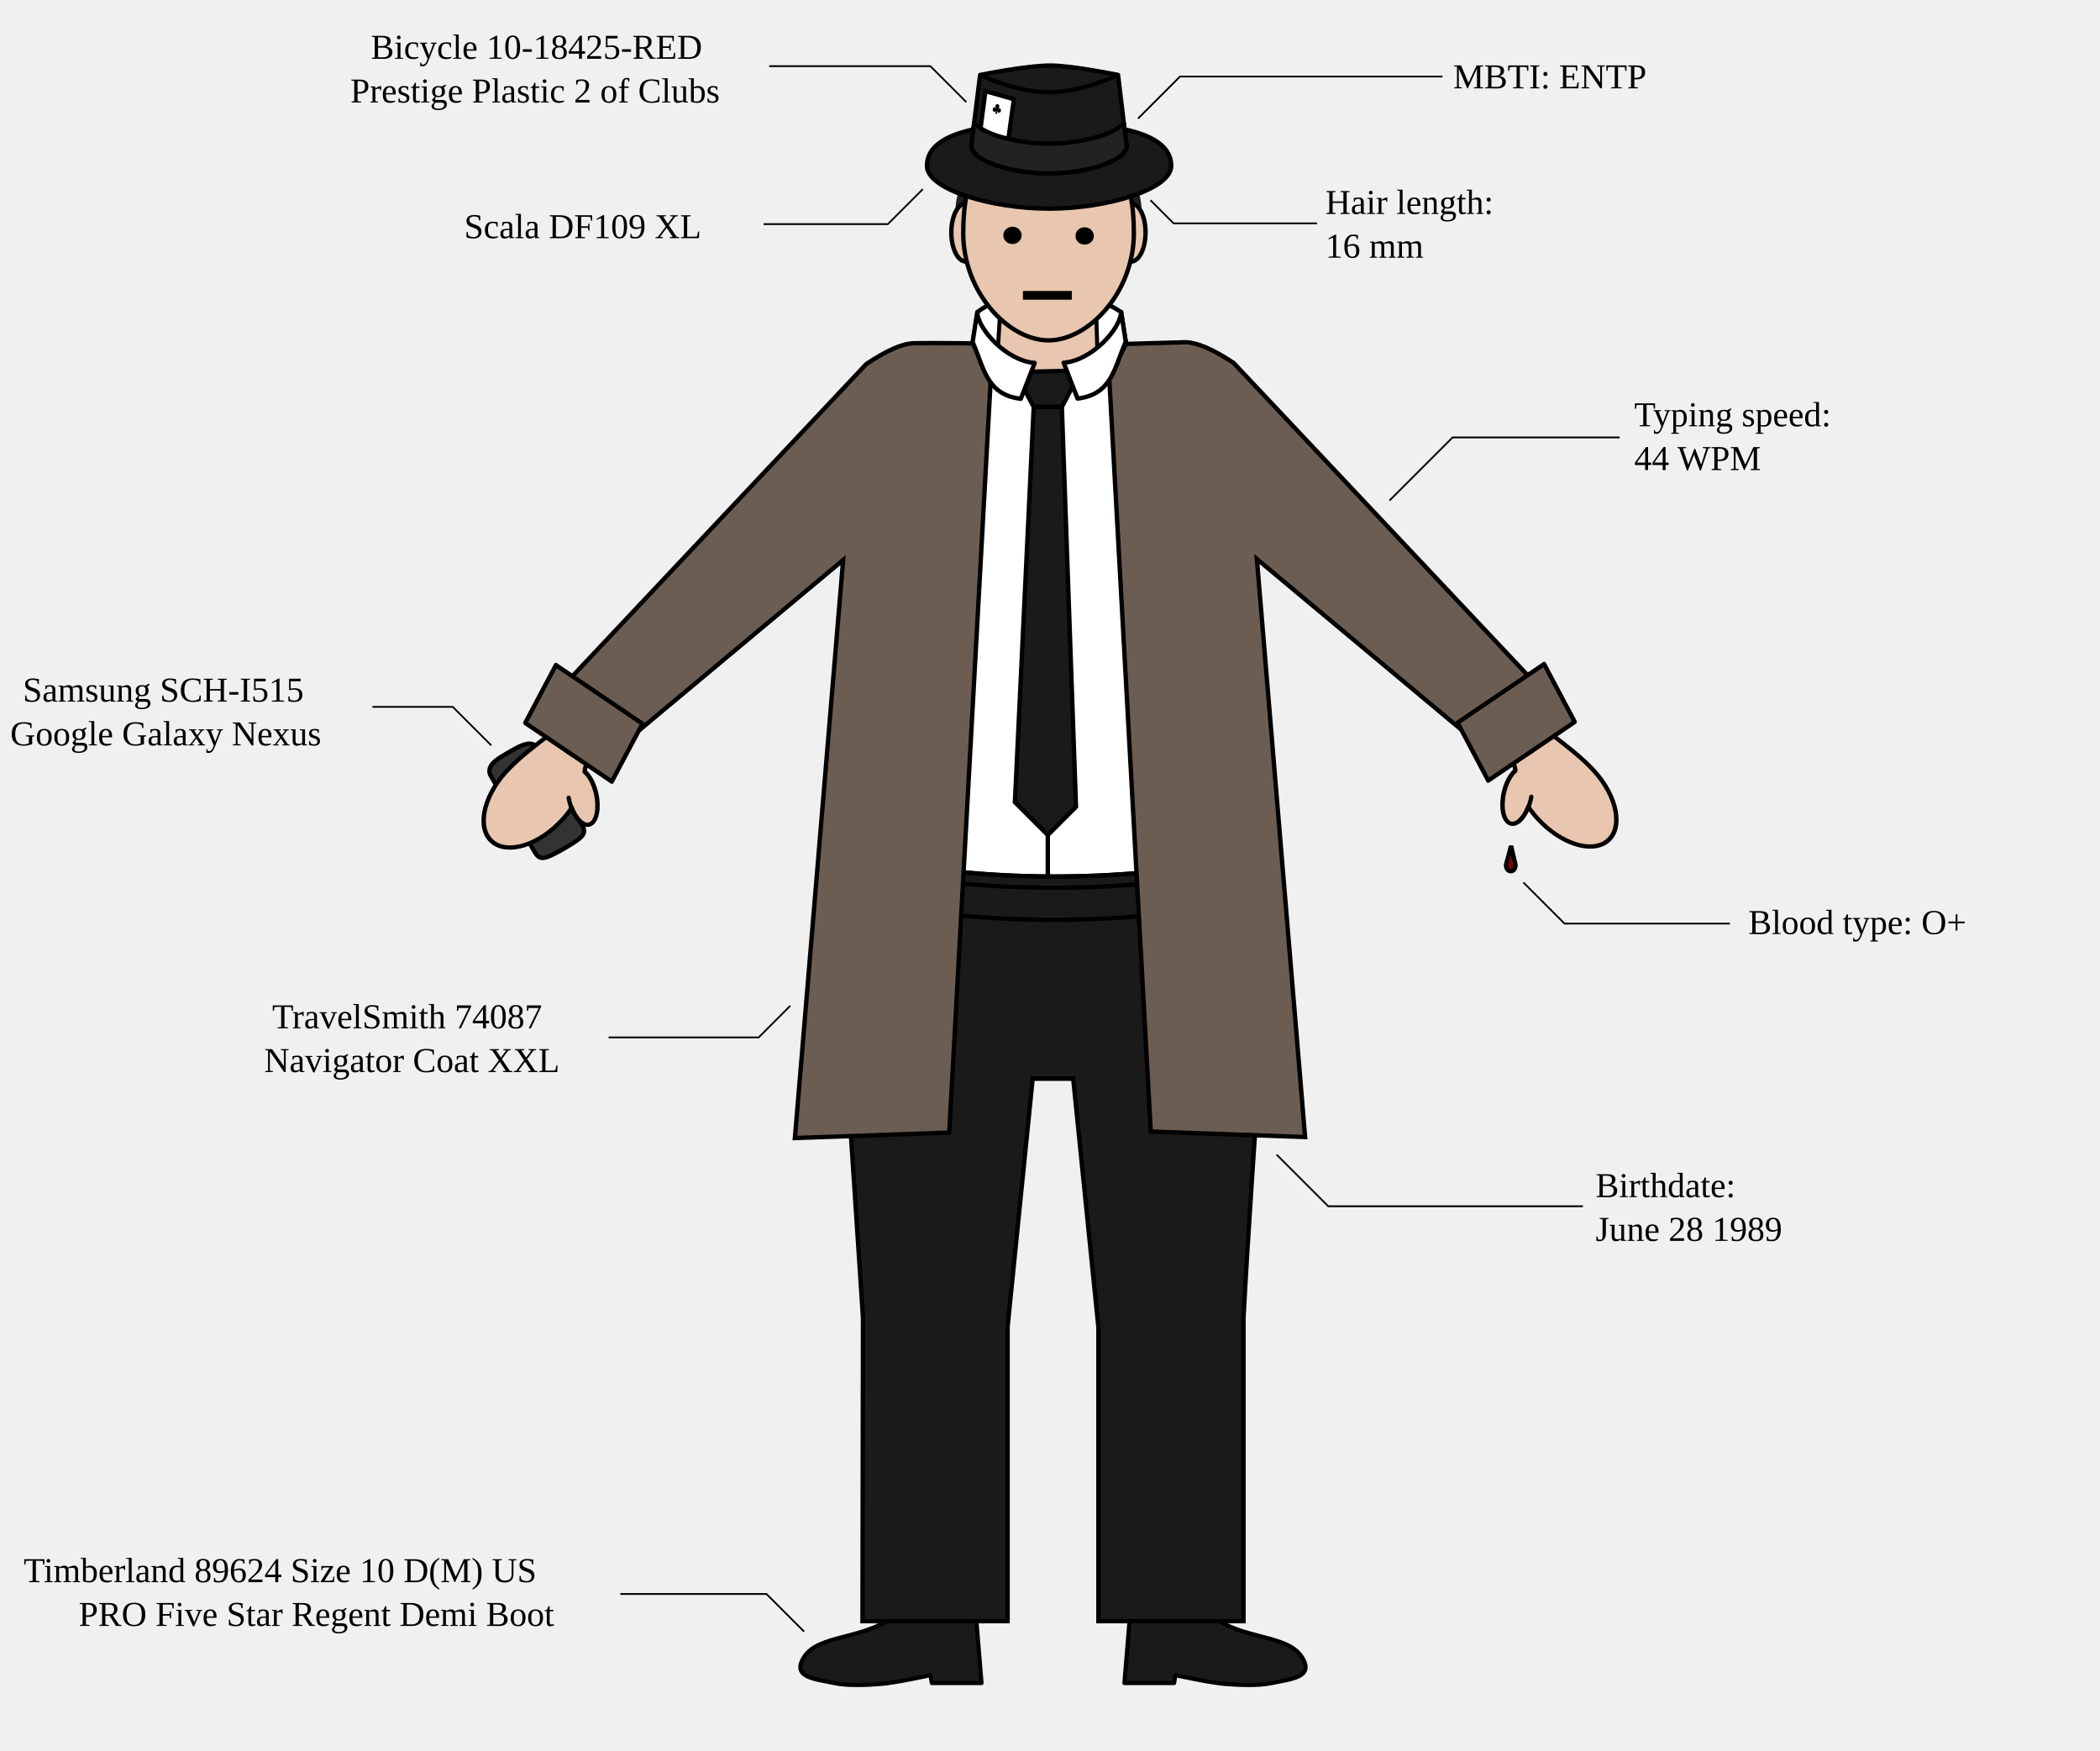
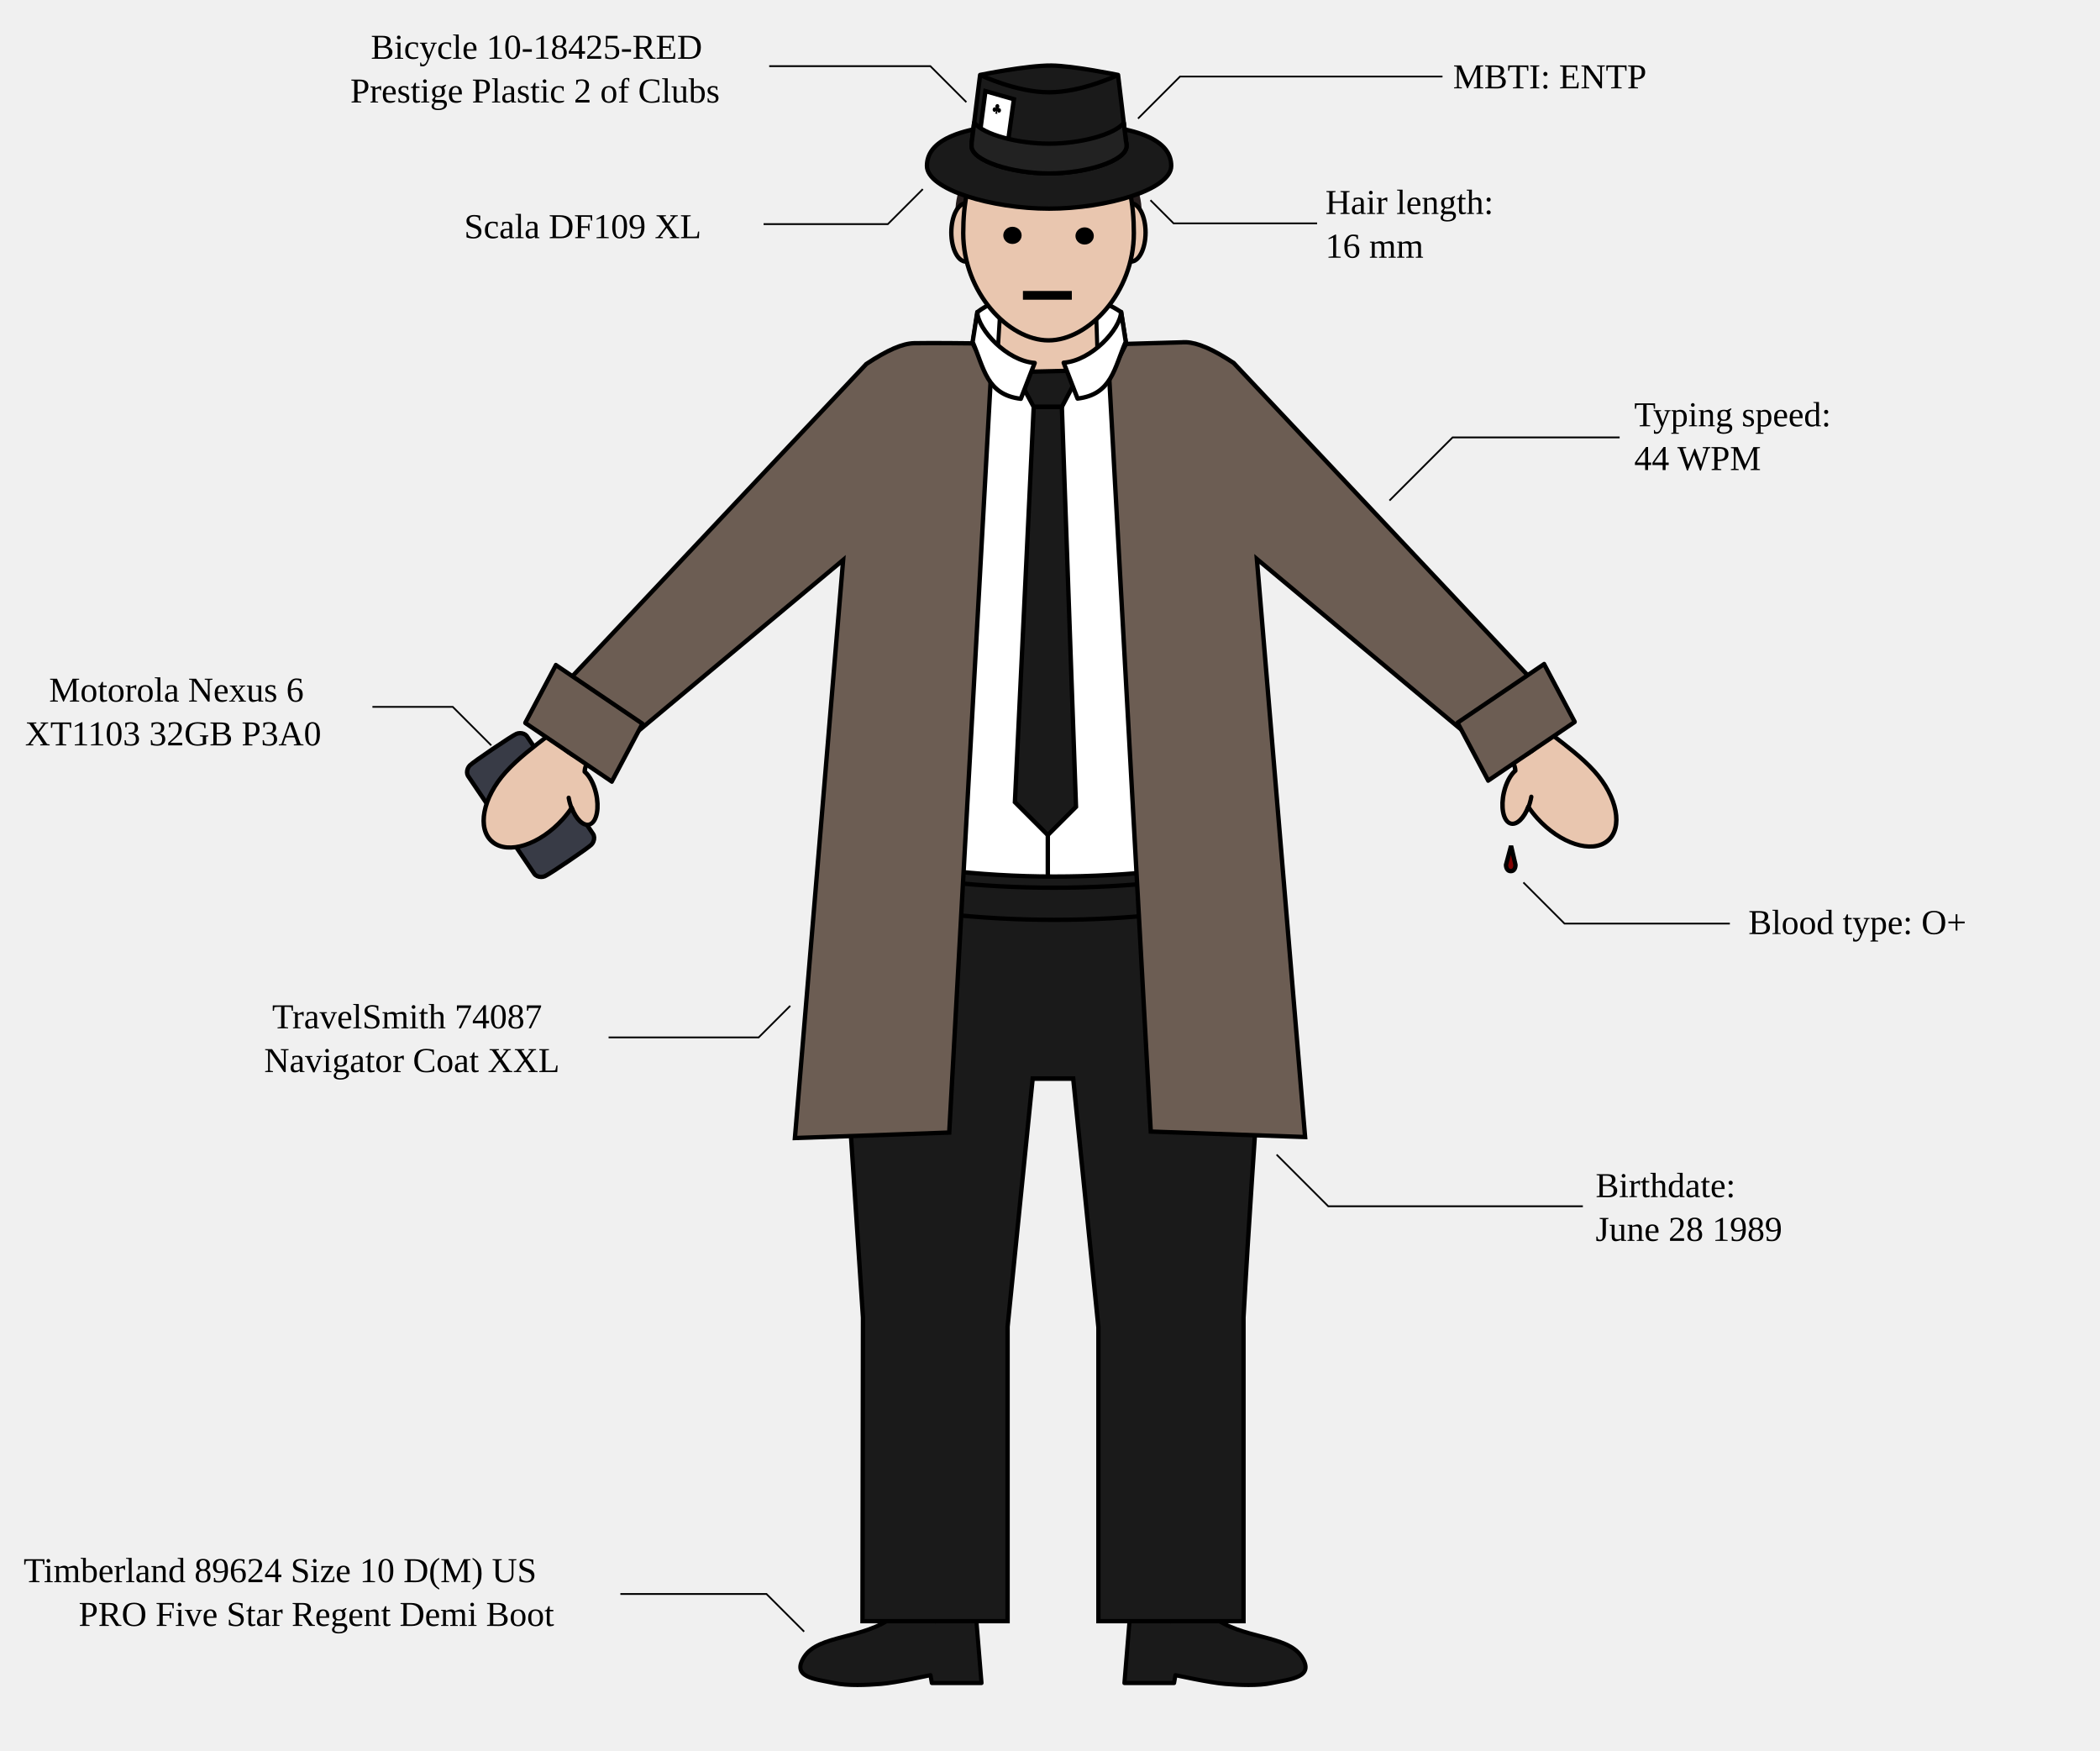
<svg xmlns="http://www.w3.org/2000/svg" width="1200" height="1000" id="infographic-base" version="1.1">
  <style>
    text {
      font-size:20px;
      font-style:normal;
      font-variant:normal;
      font-weight:normal;
      font-stretch:normal;
      line-height:125%;
      letter-spacing:0px;
      word-spacing:0px;
      fill:#000000;
      fill-opacity:1;
      stroke:none;
    }

    .start-align {
      text-align: start;
      text-anchor: start;
    }

    .end-align {
      text-align: end;
      text-anchor: end;
    }
  </style>
  <g id="layer1" style="display:inline" transform="translate(0,-52.36217)">
-     <path style="fill:#333333;stroke:#000000;stroke-width:2.5;stroke-linecap:butt;stroke-linejoin:miter;stroke-miterlimit:4;stroke-opacity:1;stroke-dasharray:none;display:inline" d="m 308.878,542.309 c 0.816,0.23 1.857,0.343 3.93,-0.389 1.919,-0.677 4.666,-2.042 8.619,-4.284 l 0.004,0.005 0.466,-0.269 c 0.165,-0.095 0.327,-0.189 0.485,-0.28 0.16,-0.093 0.322,-0.186 0.487,-0.281 l 0.464,-0.273 -0.002,-0.004 c 3.916,-2.305 6.471,-4.003 8.017,-5.328 1.67,-1.431 2.093,-2.389 2.301,-3.211 0.388,-1.529 -0.252,-3.041 -1.652,-5.467 -0.414,-0.717 -2.853,-4.939 -6.037,-10.448 -1.572,-2.72 -3.325,-5.753 -5.106,-8.833 -6.309,-10.916 -12.959,-22.42 -13.082,-22.634 -0.047,-0.081 -0.093,-0.165 -0.142,-0.251 -0.571,-1.018 -1.352,-2.412 -3.727,-3.008 -1.534,-0.385 -3.492,-0.068 -5.988,0.969 -2.123,0.882 -4.356,2.144 -6.845,3.582 l -0.789,0.456 c -2.489,1.438 -4.699,2.742 -6.523,4.141 -2.145,1.645 -3.399,3.184 -3.833,4.705 -0.672,2.355 0.144,3.73 0.74,4.733 0.051,0.085 0.099,0.167 0.146,0.248 0.163,0.283 11.742,20.39 18.83,32.697 0.904,1.57 1.735,3.012 2.46,4.27 1.547,2.686 2.611,4.533 2.872,4.985 1.4,2.426 2.388,3.737 3.905,4.165 z" id="path3844" />
    <ellipse style="fill:#241c1c;fill-opacity:1;stroke:none" id="hairellipse" cx="599.167" cy="173.313" rx="53.2" ry="45" />
    <path id="rect2399" d="m 459.709,998.649 c 8.329,-12.533 33.727,-9.651 50.806,-22.795 16.266,3.638 31.994,3.571 47.213,0 l 3.139,37.999 -28.379,0 -0.785,-4.506 c 0,0 -19.715,4.342 -28.279,5.016 -8.03,0.631 -18.911,1.177 -26.824,-0.51 -10.755,-2.293 -24.919,-3.124 -16.891,-15.204 z" style="fill:#1a1a1a;fill-opacity:1;stroke:#000000;stroke-width:2.375;stroke-linecap:round;stroke-linejoin:round;stroke-miterlimit:4;stroke-opacity:1" />
    <path id="path3316" d="m 743.676,998.649 c -8.329,-12.533 -33.727,-9.651 -50.806,-22.795 -16.266,3.638 -31.994,3.571 -47.213,0 l -3.139,37.999 28.379,0 0.785,-4.506 c 0,0 19.715,4.342 28.279,5.016 8.03,0.631 18.911,1.177 26.824,-0.51 10.755,-2.293 24.919,-3.124 16.891,-15.204 z" style="fill:#1a1a1a;fill-opacity:1;stroke:#000000;stroke-width:2.375;stroke-linecap:round;stroke-linejoin:round;stroke-miterlimit:4;stroke-opacity:1" />
    <path style="fill:#ffffff;fill-opacity:1;stroke:#000000;stroke-width:2.5;stroke-miterlimit:4;stroke-opacity:1;stroke-dasharray:none;display:inline" d="m 599.5,218.737 c -15.269,0.017 -30.42,4.054 -40.875,11.812 l -2.812,17.969 35.781,14.406 c -12.108,-0.934 -23.606,-5.362 -35.75,-12.656 l -74.156,271.25 0,104 c 0,23.812 19.188,43 43,43 l 154.031,0 c 23.812,0 42.969,-19.188 42.969,-43 l 0,-103.25 -78.688,-273.25 0.5,-0.188 -2.875,-18.188 C 628.342,222.383 612.125,218.822 599.5,218.737 z m 41.125,31.188 c -11.559,6.237 -21.885,10.115 -31.531,11.938 z" id="rect2385" />
    <path style="fill:#1a1a1a;fill-opacity:1;stroke:#000000;stroke-width:2.5;stroke-miterlimit:4;stroke-opacity:1;stroke-dasharray:none" d="m 481.698,539.629 0.062,88.094 c -8.3e-4,0.021 8.2e-4,0.042 0,0.062 l 0,0.094 c -0.177,4.623 0.038,9.345 0.594,14.094 l 10.781,163.094 -0.281,173.438 82.906,0 0,-168.156 14.344,-141.844 23.156,0 14.406,142.156 0,167.844 82.906,0 0,-173.438 c 2.912,-53.642 6.886,-108.899 10.469,-163.094 0.547,-4.673 0.728,-9.322 0.562,-13.875 l 0,-0.344 c -4.2e-4,-0.01 4.2e-4,-0.021 0,-0.031 l -0.344,-87.469 c -35.224,8.189 -75.765,12.875 -118.875,12.875 -43.106,0 -85.466,-5.312 -120.688,-13.5 z" id="path3262" />
-     <path style="fill:#e9c6af;fill-opacity:1;stroke:#000000;stroke-width:2.5;stroke-linecap:round;stroke-linejoin:round;stroke-miterlimit:4;stroke-opacity:1;stroke-dasharray:none;display:inline" id="path3227" d="m 417.786,117.002 a 8.316,16.632 0 1 1 -16.632,0 8.316,16.632 0 1 1 16.632,0 z" transform="translate(142.4537,68.16591)" />
    <path style="fill:none;stroke:#000000;stroke-width:2.486;stroke-linecap:round;stroke-linejoin:round;stroke-miterlimit:4;stroke-opacity:1;stroke-dasharray:none;display:inline" d="m 483.59,546.647 c 35.221,8.188 75.726,12.858 118.832,12.858 43.11,0 83.639,-4.669 118.863,-12.858" id="path3338" />
-     <path style="fill:none;stroke:#000000;stroke-width:2.486;stroke-linecap:round;stroke-linejoin:round;stroke-miterlimit:4;stroke-opacity:1;stroke-dasharray:none;display:inline" d="m 483.557,540.261 c 35.221,8.188 75.726,12.858 118.832,12.858 43.11,0 83.639,-4.669 118.863,-12.858" id="path3346" />
    <path style="fill:#e9c6af;fill-opacity:1;stroke:#000000;stroke-width:2.293;stroke-linecap:round;stroke-linejoin:round;stroke-miterlimit:4;stroke-opacity:1;display:inline" d="m 571.52,230.327 54.84,0 0.665,20.822 c -20.984,28.866 -39.675,25.529 -56.669,-1.598 l 1.164,-19.224 z" id="rect2433" />
-     <path style="fill:#e9c6af;fill-opacity:1;stroke:#000000;stroke-width:2.5;stroke-linecap:round;stroke-linejoin:round;stroke-miterlimit:4;stroke-opacity:1;stroke-dasharray:none;display:inline" id="path3225" d="m 417.786,117.002 a 8.316,16.632 0 1 1 -16.632,0 8.316,16.632 0 1 1 16.632,0 z" transform="translate(236.8191,68.16766)" />
+     <ellipse style="display:inline;fill:#e9c6af;fill-opacity:1;stroke:#000000;stroke-width:2.5;stroke-linecap:round;stroke-linejoin:round;stroke-miterlimit:4;stroke-dasharray:none;stroke-opacity:1" id="path3227" transform="translate(142.4537,68.16591)" cx="409.47" cy="117.002" rx="8.316" ry="16.632" />
+     <ellipse style="display:inline;fill:#e9c6af;fill-opacity:1;stroke:#000000;stroke-width:2.5;stroke-linecap:round;stroke-linejoin:round;stroke-miterlimit:4;stroke-dasharray:none;stroke-opacity:1" id="path3225" transform="translate(236.8191,68.16766)" cx="409.47" cy="117.002" rx="8.316" ry="16.632" />
    <path id="path2404" d="m 647.917,185.558 c 0,33.827 -25.819,61.25 -48.75,61.25 -22.931,0 -48.75,-27.423 -48.75,-61.25 0,-33.827 11.094,-61.25 48.75,-61.25 37.656,0 48.75,27.423 48.75,61.25 z" style="fill:#e9c6af;fill-opacity:1;stroke:#000000;stroke-width:2.5;stroke-linecap:round;stroke-linejoin:round;stroke-miterlimit:4;stroke-opacity:1;display:inline" />
-     <path style="fill:#000000;fill-opacity:1;stroke:#000000;stroke-width:2.5;stroke-linecap:round;stroke-linejoin:round;stroke-miterlimit:4;stroke-opacity:1;stroke-dasharray:none;display:inline" id="path3217" d="m 227.52,127.978 a 3.992,3.659 0 1 1 -7.983,0 3.992,3.659 0 1 1 7.983,0 z" transform="translate(355.0173,58.8454)" />
-     <path style="fill:#000000;fill-opacity:1;stroke:#000000;stroke-width:2.5;stroke-linecap:round;stroke-linejoin:round;stroke-miterlimit:4;stroke-opacity:1;stroke-dasharray:none;display:inline" id="path3221" d="m 227.52,127.978 a 3.992,3.659 0 1 1 -7.983,0 3.992,3.659 0 1 1 7.983,0 z" transform="translate(396.2636,59.17804)" />
+     <ellipse style="display:inline;fill:#000000;fill-opacity:1;stroke:#000000;stroke-width:2.5;stroke-linecap:round;stroke-linejoin:round;stroke-miterlimit:4;stroke-dasharray:none;stroke-opacity:1" id="path3217" transform="translate(355.0173,58.8454)" cx="223.529" cy="127.978" rx="3.992" ry="3.659" />
+     <ellipse style="display:inline;fill:#000000;fill-opacity:1;stroke:#000000;stroke-width:2.5;stroke-linecap:round;stroke-linejoin:round;stroke-miterlimit:4;stroke-dasharray:none;stroke-opacity:1" id="path3221" transform="translate(396.2636,59.17804)" cx="223.529" cy="127.978" rx="3.992" ry="3.659" />
    <path style="fill:none;stroke:#000000;stroke-width:5;stroke-linecap:butt;stroke-linejoin:miter;stroke-miterlimit:4;stroke-opacity:1;stroke-dasharray:none;display:inline" d="m 584.533,221.085 27.941,0" id="path3229" />
    <path id="path4013" d="m 483.662,564.989 c 35.221,8.188 75.726,12.858 118.832,12.858 43.11,0 83.639,-4.669 118.863,-12.858" style="fill:none;stroke:#000000;stroke-width:2.486;stroke-linecap:round;stroke-linejoin:round;stroke-miterlimit:4;stroke-opacity:1;stroke-dasharray:none;display:inline" />
+     <path id="path698" style="fill:#383b46;fill-opacity:1;fill-rule:nonzero;stroke:#000000;stroke-width:2.5;stroke-miterlimit:4;stroke-dasharray:none;stroke-opacity:1" d="m 281.247,428.112 c 0.099,-0.067 0.197,-0.133 0.295,-0.2 0.097,-0.065 0.195,-0.132 0.294,-0.199 5.495,-3.722 11.984,-7.957 13.248,-8.459 0.638,-0.267 1.365,-0.409 2.102,-0.411 1.544,-0.003 2.955,0.588 3.775,1.581 l 0.028,0.034 0.004,0.003 0,0 0,0 0.005,0.006 0,0 0,0 0.026,0.039 0.118,0.174 0.936,1.383 35.847,52.933 0.341,0.504 0.595,0.879 c 0.771,1.141 0.864,2.811 0.242,4.359 -0.275,0.685 -0.679,1.31 -1.166,1.805 -0.939,0.989 -7.275,5.442 -12.765,9.161 l -0.295,0.2 -0.294,0.199 c -5.49,3.719 -11.976,7.952 -13.245,8.458 -0.638,0.268 -1.366,0.41 -2.105,0.412 -1.667,0.003 -3.184,-0.703 -3.957,-1.841 l -0.596,-0.88 -0.341,-0.504 -35.847,-52.933 -0.936,-1.383 -0.118,-0.174 -0.024,-0.036 -0.003,-0.003 -0.003,-0.003 -0.003,-0.004 -0.004,-0.006 -0.022,-0.041 c -0.618,-1.129 -0.643,-2.659 -0.068,-4.092 0.275,-0.684 0.677,-1.307 1.164,-1.803 0.931,-0.984 7.271,-5.44 12.767,-9.163" transform="translate(0,52.36217)" />
    <g style="fill:#e9c6af" id="g3286" transform="matrix(0.7860281,-0.37412,-0.351873,-0.7392869,343.1214,590.2598)">
      <path id="path3289" d="m 27.188,77 c -0.312,-0.004 -0.6,0.03 -0.906,0.094 -4.05,0.841 -6.238,7.485 -5.625,15.812 -2.65,-1.667 -5.488,-3.195 -8.531,-4.531 -20.839,-9.149 -42.364,-6.095 -48.031,6.812 -5.667,12.908 6.661,30.82 27.5,39.969 11.349,4.983 24.591,7.74 33.62,9.854 8.799,2.059 17.745,-16.055 20.325,-21.933 2.214,-5.042 -4.266,-5.58 -6.976,-11.326 1.687,-3.977 2.032,-10.283 0.625,-17.062 C 37.1,84.632 31.874,77.066 27.188,77 z" style="fill:#e9c6af;fill-opacity:1;stroke:#000000;stroke-width:2.961;stroke-linecap:round;stroke-linejoin:round;stroke-miterlimit:4;stroke-opacity:1;stroke-dasharray:none" />
-       <path transform="matrix(0.9791251,-0.2032588,0.2241058,1.079548,-19.54256,4.576225)" d="m 20.964,92.407 c -0.133,-2.741 0.053,-5.505 0.543,-8.081" id="path3291" style="fill:#e9c6af;fill-opacity:1;stroke:#000000;stroke-width:2.82;stroke-linecap:round;stroke-linejoin:round;stroke-miterlimit:4;stroke-opacity:1;stroke-dasharray:none;display:inline" />
+       <path transform="matrix(0.9791251,-0.2032588,0.2241058,1.079548,-19.54256,4.576225)" d="m 20.964,92.407 a 9.077,18 0 0 1 0.543,-8.081" id="path3291" style="fill:#e9c6af;fill-opacity:1;stroke:#000000;stroke-width:2.82;stroke-linecap:round;stroke-linejoin:round;stroke-miterlimit:4;stroke-opacity:1;stroke-dasharray:none;display:inline" />
    </g>
    <path style="fill:#6c5d53;fill-opacity:1;stroke:#000000;stroke-width:2.5;stroke-miterlimit:4;stroke-opacity:1;stroke-dasharray:none" d="m 522.323,248.441 c -6.536,0.141 -15.159,3.837 -27.25,11.844 l -177.625,188.625 c -3.438,7.543 -4.231,15.817 -0.5,23.656 5.931,12.461 20.852,17.743 33.312,11.812 5.596,-2.663 9.755,-7.152 12.094,-12.406 l 119.438,-99.688 -27.562,330.219 88.188,-3.125 23.75,-430.969 -10.363,-19.884 c 0,0 -23.247,-0.306 -33.48,-0.085 z" id="path3293" />
    <rect style="fill:#6c5d53;fill-opacity:1;stroke:#000000;stroke-width:2.507;stroke-linecap:round;stroke-linejoin:round;stroke-miterlimit:4;stroke-opacity:1;stroke-dasharray:none" id="rect3299" width="59.723" height="37.405" x="-545.68" y="-218.281" transform="matrix(-0.8279849,-0.5607504,0.4683123,-0.883563,0,0)" />
    <g style="fill:#e9c6af" transform="matrix(-0.7860281,-0.37412,0.351873,-0.7392869,856.8786,589.6874)" id="g4050">
      <path style="fill:#e9c6af;fill-opacity:1;stroke:#000000;stroke-width:2.961;stroke-linecap:round;stroke-linejoin:round;stroke-miterlimit:4;stroke-opacity:1;stroke-dasharray:none" d="m 27.188,77 c -0.312,-0.004 -0.6,0.03 -0.906,0.094 -4.05,0.841 -6.238,7.485 -5.625,15.812 -2.65,-1.667 -5.488,-3.195 -8.531,-4.531 -20.839,-9.149 -42.364,-6.095 -48.031,6.812 -5.667,12.908 6.661,30.82 27.5,39.969 11.349,4.983 24.591,7.74 33.62,9.854 8.799,2.059 17.745,-16.055 20.325,-21.933 2.214,-5.042 -4.266,-5.58 -6.976,-11.326 1.687,-3.977 2.032,-10.283 0.625,-17.062 C 37.1,84.632 31.874,77.066 27.188,77 z" id="path4052" />
-       <path style="fill:#e9c6af;fill-opacity:1;stroke:#000000;stroke-width:2.82;stroke-linecap:round;stroke-linejoin:round;stroke-miterlimit:4;stroke-opacity:1;stroke-dasharray:none;display:inline" id="path4054" d="m 20.964,92.407 c -0.133,-2.741 0.053,-5.505 0.543,-8.081" transform="matrix(0.9791251,-0.2032588,0.2241058,1.079548,-19.54256,4.576225)" />
+       <path style="fill:#e9c6af;fill-opacity:1;stroke:#000000;stroke-width:2.82;stroke-linecap:round;stroke-linejoin:round;stroke-miterlimit:4;stroke-opacity:1;stroke-dasharray:none;display:inline" id="path4054" d="m 20.964,92.407 a 9.077,18 0 0 1 0.543,-8.081" transform="matrix(0.9791251,-0.2032588,0.2241058,1.079548,-19.54256,4.576225)" />
    </g>
    <path id="path4056" d="m 677.678,247.869 c 6.532,0.265 15.159,3.837 27.25,11.844 l 177.625,188.625 c 3.438,7.543 4.231,15.817 0.5,23.656 -5.931,12.461 -20.852,17.743 -33.312,11.812 -5.596,-2.663 -9.755,-7.152 -12.094,-12.406 l -119.438,-99.688 27.562,330.219 -88.188,-3.125 -23.75,-430.969 9.656,-19 31.719,-0.906 0.031,0 c 0.031,-0.003 0.063,0.003 0.094,0 0.353,-0.032 0.696,-0.053 1.062,-0.062 0.417,-0.011 0.846,-0.018 1.281,0 z" style="fill:#6c5d53;fill-opacity:1;stroke:#000000;stroke-width:2.5;stroke-miterlimit:4;stroke-opacity:1;stroke-dasharray:none" />
    <rect transform="matrix(0.8279849,-0.5607504,-0.4683123,-0.883563,0,0)" y="-894.642" x="521.069" height="37.405" width="59.723" id="rect4058" style="fill:#6c5d53;fill-opacity:1;stroke:#000000;stroke-width:2.507;stroke-linecap:round;stroke-linejoin:round;stroke-miterlimit:4;stroke-opacity:1;stroke-dasharray:none" />
    <path style="fill:none;stroke:#000000;stroke-width:2.5;stroke-linecap:butt;stroke-linejoin:miter;stroke-miterlimit:4;stroke-opacity:1;stroke-dasharray:none" d="m 598.747,265.807 0,288.224" id="path4064" />
    <path style="fill:#1a1a1a;fill-opacity:1;stroke:#000000;stroke-width:2.5;stroke-linecap:round;stroke-linejoin:round;stroke-miterlimit:4;stroke-opacity:1;display:inline" d="m 669.268,147.13 c 0,13.49 -36.962,24.426 -69.79,24.426 -32.829,0 -69.79,-10.936 -69.79,-24.426 0,-13.49 15.882,-24.426 69.79,-24.426 53.908,0 69.79,10.936 69.79,24.426 z" id="path2404-1" />
    <path style="fill:#1a1a1a;fill-opacity:1;stroke:#000000;stroke-width:2.5;stroke-linecap:round;stroke-linejoin:round;stroke-miterlimit:4;stroke-opacity:1;display:inline" d="m 560.073,95.178 -4.906,39.294 0.094,0 c -0.051,0.419 -0.094,0.822 -0.094,1.25 0,8.68 23.476,15.719 44.312,15.719 20.837,0 44.281,-7.039 44.281,-15.719 0,-0.912 -0.105,-1.787 -0.344,-2.656 l -4.531,-37.888 c 0,0 -25.694,-5.268 -38.118,-5.367 -13.881,-0.111 -40.694,5.367 -40.694,5.367 z" id="path3905" />
    <path style="fill:none;stroke:#000000;stroke-width:2.5;stroke-linecap:butt;stroke-linejoin:miter;stroke-miterlimit:4;stroke-opacity:1;stroke-dasharray:none" d="m 560.073,95.178 c 0,0 20.574,9.914 39.406,9.914 18.832,0 39.406,-9.914 39.406,-9.914" id="path3996" />
    <path style="fill:#1a1a1a;stroke:#000000;stroke-width:2.5;stroke-linecap:butt;stroke-linejoin:miter;stroke-miterlimit:4;stroke-opacity:1;stroke-dasharray:none" d="m 590.019,264.688 18.573,-0.448 9.175,-0.224 -10.99,20.811 -16.077,0 -10.738,-19.996 z" id="path4066" />
    <path style="fill:#ffffff;fill-opacity:1;stroke:#000000;stroke-width:2.5;stroke-linecap:round;stroke-linejoin:round;stroke-miterlimit:4;stroke-opacity:1;display:inline" d="m 640.637,230.634 c -0.463,9.808 -16.801,27.735 -32.819,28.947 l 7.932,20.477 c 19.627,-2.351 20.971,-17.503 27.53,-32.473 l -2.644,-16.952 z" id="path2437" />
    <path style="fill:#ffffff;fill-opacity:1;stroke:#000000;stroke-width:2.5;stroke-linecap:round;stroke-linejoin:round;stroke-miterlimit:4;stroke-opacity:1;display:inline" d="m 558.431,230.765 c 0.463,9.808 16.801,27.735 32.819,28.947 l -7.932,20.477 c -19.627,-2.351 -20.971,-17.503 -27.53,-32.473 l 2.644,-16.952 z" id="rect3391" />
    <path style="fill:#1a1a1a;stroke:#000000;stroke-width:2.5;stroke-linecap:butt;stroke-linejoin:miter;stroke-miterlimit:4;stroke-opacity:1;stroke-dasharray:none" d="m 590.7,284.828 -10.751,225.79 18.797,18.797 16.112,-16.112 -8.081,-228.476 z" id="path4070" />
    <path style="fill:#ffffff;stroke:#000000;stroke-width:2.5;stroke-linecap:butt;stroke-linejoin:miter;stroke-miterlimit:4;stroke-opacity:1;stroke-dasharray:none" d="m 559.577,131.262 3.52,-26.855 16.278,4.638 -4.005,28.847 z" id="path4072" />
    <path style="fill:#222222;fill-opacity:1;stroke:#000000;stroke-width:2.5;stroke-linecap:round;stroke-linejoin:round;stroke-miterlimit:4;stroke-opacity:1;display:inline" d="m 556.666,122.472 -1.5,12 0.094,0 c -0.051,0.419 -0.094,0.822 -0.094,1.25 0,8.68 23.476,15.719 44.312,15.719 20.837,0 44.281,-7.039 44.281,-15.719 0,-0.912 -0.105,-1.787 -0.344,-2.656 l -1.25,-10.469 c -5.607,6.798 -25.076,11.844 -42.688,11.844 -17.72,0 -37.337,-5.107 -42.812,-11.969 z" id="path4000" />
-     <path transform="matrix(0.7107487,0.1091732,-0.07869985,0.6291196,936.9265,132.2425)" d="m -510.21,61.368 a 1.566,2.07 0 1 1 -3.133,0 1.566,2.07 0 1 1 3.133,0 z" id="path4092" style="fill:#000000;fill-opacity:1;stroke:none" />
+     <ellipse transform="matrix(0.7107487,0.1091732,-0.07869985,0.6291196,936.9265,132.2425)" id="path4092" style="fill:#000000;fill-opacity:1;stroke:none" cx="-511.777" cy="61.368" rx="1.566" ry="2.07" />
    <path style="fill:#000000;stroke:none" d="m 569.071,113.507 c 0,0 0.435,1.818 0.138,2.563 -0.297,0.745 -0.696,1.079 -0.696,1.079 l 1.397,0.342 c 0,0 -0.299,-1.438 0.005,-2.174 0.196,-0.474 0.806,-1.556 0.806,-1.556 z" id="path4096" />
-     <path style="fill:#000000;fill-opacity:1;stroke:none" id="path3050" d="m -510.21,61.368 a 1.566,2.07 0 1 1 -3.133,0 1.566,2.07 0 1 1 3.133,0 z" transform="matrix(0.7107487,0.1091732,-0.07869985,0.6291196,938.4832,130.3919)" />
-     <path style="fill:#000000;fill-opacity:1;stroke:none" id="path3052" d="m -510.21,61.368 a 1.566,2.07 0 1 1 -3.133,0 1.566,2.07 0 1 1 3.133,0 z" transform="matrix(0.7107487,0.1091732,-0.07869985,0.6291196,939.4449,132.6859)" />
+     <ellipse style="fill:#000000;fill-opacity:1;stroke:none" id="path3050" transform="matrix(0.7107487,0.1091732,-0.07869985,0.6291196,938.4832,130.3919)" cx="-511.777" cy="61.368" rx="1.566" ry="2.07" />
+     <ellipse style="fill:#000000;fill-opacity:1;stroke:none" id="path3052" transform="matrix(0.7107487,0.1091732,-0.07869985,0.6291196,939.4449,132.6859)" cx="-511.777" cy="61.368" rx="1.566" ry="2.07" />
    <path style="fill:#800000;stroke:#000000;stroke-width:2.5;stroke-linecap:butt;stroke-linejoin:miter;stroke-miterlimit:4;stroke-opacity:1;stroke-dasharray:none" d="m 863.472,535.609 -2.902,10.83 c 0,0 -0.066,3.58 2.741,3.58 2.808,0 2.692,-3.58 2.692,-3.58 z" id="path3033" />
  </g>
  <g id="layer3" transform="translate(0,-52.36217)">
    <path style="fill:none;stroke:#000000;stroke-width:1px;stroke-linecap:butt;stroke-linejoin:miter;stroke-opacity:1" d="m 552.204,110.722 -20.57,-20.57 -92.092,0" id="path3025" />
    <path style="fill:none;stroke:#000000;stroke-width:1px;stroke-linecap:butt;stroke-linejoin:miter;stroke-opacity:1" d="m 451.567,626.969 -18.039,18.039 -85.763,0" id="path3031" />
    <path style="fill:none;stroke:#000000;stroke-width:1px;stroke-linecap:butt;stroke-linejoin:miter;stroke-opacity:1" d="m 870.5,556.487 23.5,23.5 94.488,0" id="path3806" />
    <path style="fill:none;stroke:#000000;stroke-width:1px;stroke-linecap:butt;stroke-linejoin:miter;stroke-opacity:1" d="m 650.293,120.093 24,-24 150,0" id="path3808" />
    <path style="fill:none;stroke:#000000;stroke-width:1px;stroke-linecap:butt;stroke-linejoin:miter;stroke-opacity:1" d="m 459.5,984.487 -21.5,-21.5 -83.5,0" id="path3810" />
    <path style="fill:none;stroke:#000000;stroke-width:1px;stroke-linecap:butt;stroke-linejoin:miter;stroke-opacity:1" d="m 729.5,711.987 29.5,29.5 145.5,0" id="path3812" />
    <text xml:space="preserve" class="start-align" x="999.046" y="585.973" id="text3814">
      <tspan id="tspan3816" x="999.046" y="585.973">Blood type: O+</tspan>
    </text>
    <text xml:space="preserve" class="start-align" x="830.327" y="102.837" id="text3824">
      <tspan id="tspan3826" x="830.327" y="102.837">MBTI: ENTP</tspan>
    </text>
    <text xml:space="preserve" class="end-align" x="344.786" y="639.814" id="text3828">
      <tspan id="tspan3830" x="344.786" y="639.814">TravelSmith 74087</tspan>
      <tspan x="344.786" y="664.814" id="tspan3832">Navigator Coat XXL</tspan>
    </text>
    <path style="fill:none;stroke:#000000;stroke-width:1px;stroke-linecap:butt;stroke-linejoin:miter;stroke-opacity:1" d="m 527.331,160.399 -20,20 -71,0" id="path3834" />
    <text xml:space="preserve" class="end-align" x="425.747" y="188.418" id="text3836">
      <tspan id="tspan3838" x="425.747" y="188.418">Scala DF109 XL</tspan>
    </text>
    <text xml:space="preserve" class="end-align" x="436.292" y="85.937" id="text3840">
      <tspan id="tspan3842" x="436.292" y="85.937">Bicycle 10-18425-RED</tspan>
      <tspan x="436.292" y="110.937" id="tspan3837">Prestige Plastic 2 of Clubs</tspan>
    </text>
    <text xml:space="preserve" class="end-align" x="341.622" y="956.215" id="text3844">
      <tspan id="tspan3846" x="341.622" y="956.215">Timberland 89624 Size 10 D(M) US</tspan>
      <tspan x="341.622" y="981.215" id="tspan3848">PRO Five Star Regent Demi Boot</tspan>
    </text>
    <text xml:space="preserve" class="start-align" x="911.76" y="736.269" id="text3852">
      <tspan id="tspan3854" x="911.76" y="736.269">Birthdate:</tspan>
      <tspan x="911.76" y="761.269" id="tspan3856">June 28 1989</tspan>
    </text>
    <path id="path3858" d="m 793.985,338.314 36.062,-36.062 95.46,0" style="fill:none;stroke:#000000;stroke-width:1px;stroke-linecap:butt;stroke-linejoin:miter;stroke-opacity:1" />
    <text xml:space="preserve" class="start-align" x="933.855" y="295.888" id="text3860">
      <tspan id="tspan3862" x="933.855" y="295.888">Typing speed:</tspan>
      <tspan x="933.855" y="320.888" id="tspan3864">44 WPM</tspan>
    </text>
    <g id="hair-label-group" transform="translate(0,0)">
      <text class="start-align" id="text3831" y="174.594" x="757.362" xml:space="preserve">
        <tspan y="174.594" x="757.362" id="tspan3833">Hair length:</tspan>
        <tspan y="199.594" x="757.362" id="hairlength">16 mm</tspan>
      </text>
      <path style="fill:none;stroke:#000000;stroke-width:1px;stroke-linecap:butt;stroke-linejoin:miter;stroke-opacity:1;display:inline" d="m 752.641,179.973 -82,0 -13.25,-13.25" id="path3829" />
    </g>
    <path style="fill:none;stroke:#000000;stroke-width:1px;stroke-linecap:butt;stroke-linejoin:miter;stroke-opacity:1" d="m 280.718,478.191 -22,-22 -45.908,0" id="path3878" />
-     <text xml:space="preserve" class="end-align" x="208.577" y="453.191" id="text3880">
-       <tspan id="tspan3882" x="208.577" y="453.191">Samsung SCH-I515</tspan>
-       <tspan x="208.577" y="478.191" id="tspan3884">Google Galaxy Nexus</tspan>
+     <text xml:space="preserve" class="end-align" x="208.577" y="453.191" id="text3880" style="font-style:normal;font-variant:normal;font-weight:normal;font-stretch:normal;font-size:20px;line-height:125%;text-align:end;letter-spacing:0px;word-spacing:0px;text-anchor:end;fill:#000000;fill-opacity:1;stroke:none">
+       <tspan id="tspan3882" x="208.577" y="453.191">Motorola Nexus 6</tspan>
+       <tspan x="208.577" y="478.191" id="tspan3884">XT1103 32GB P3A0</tspan>
    </text>
  </g>
</svg>
